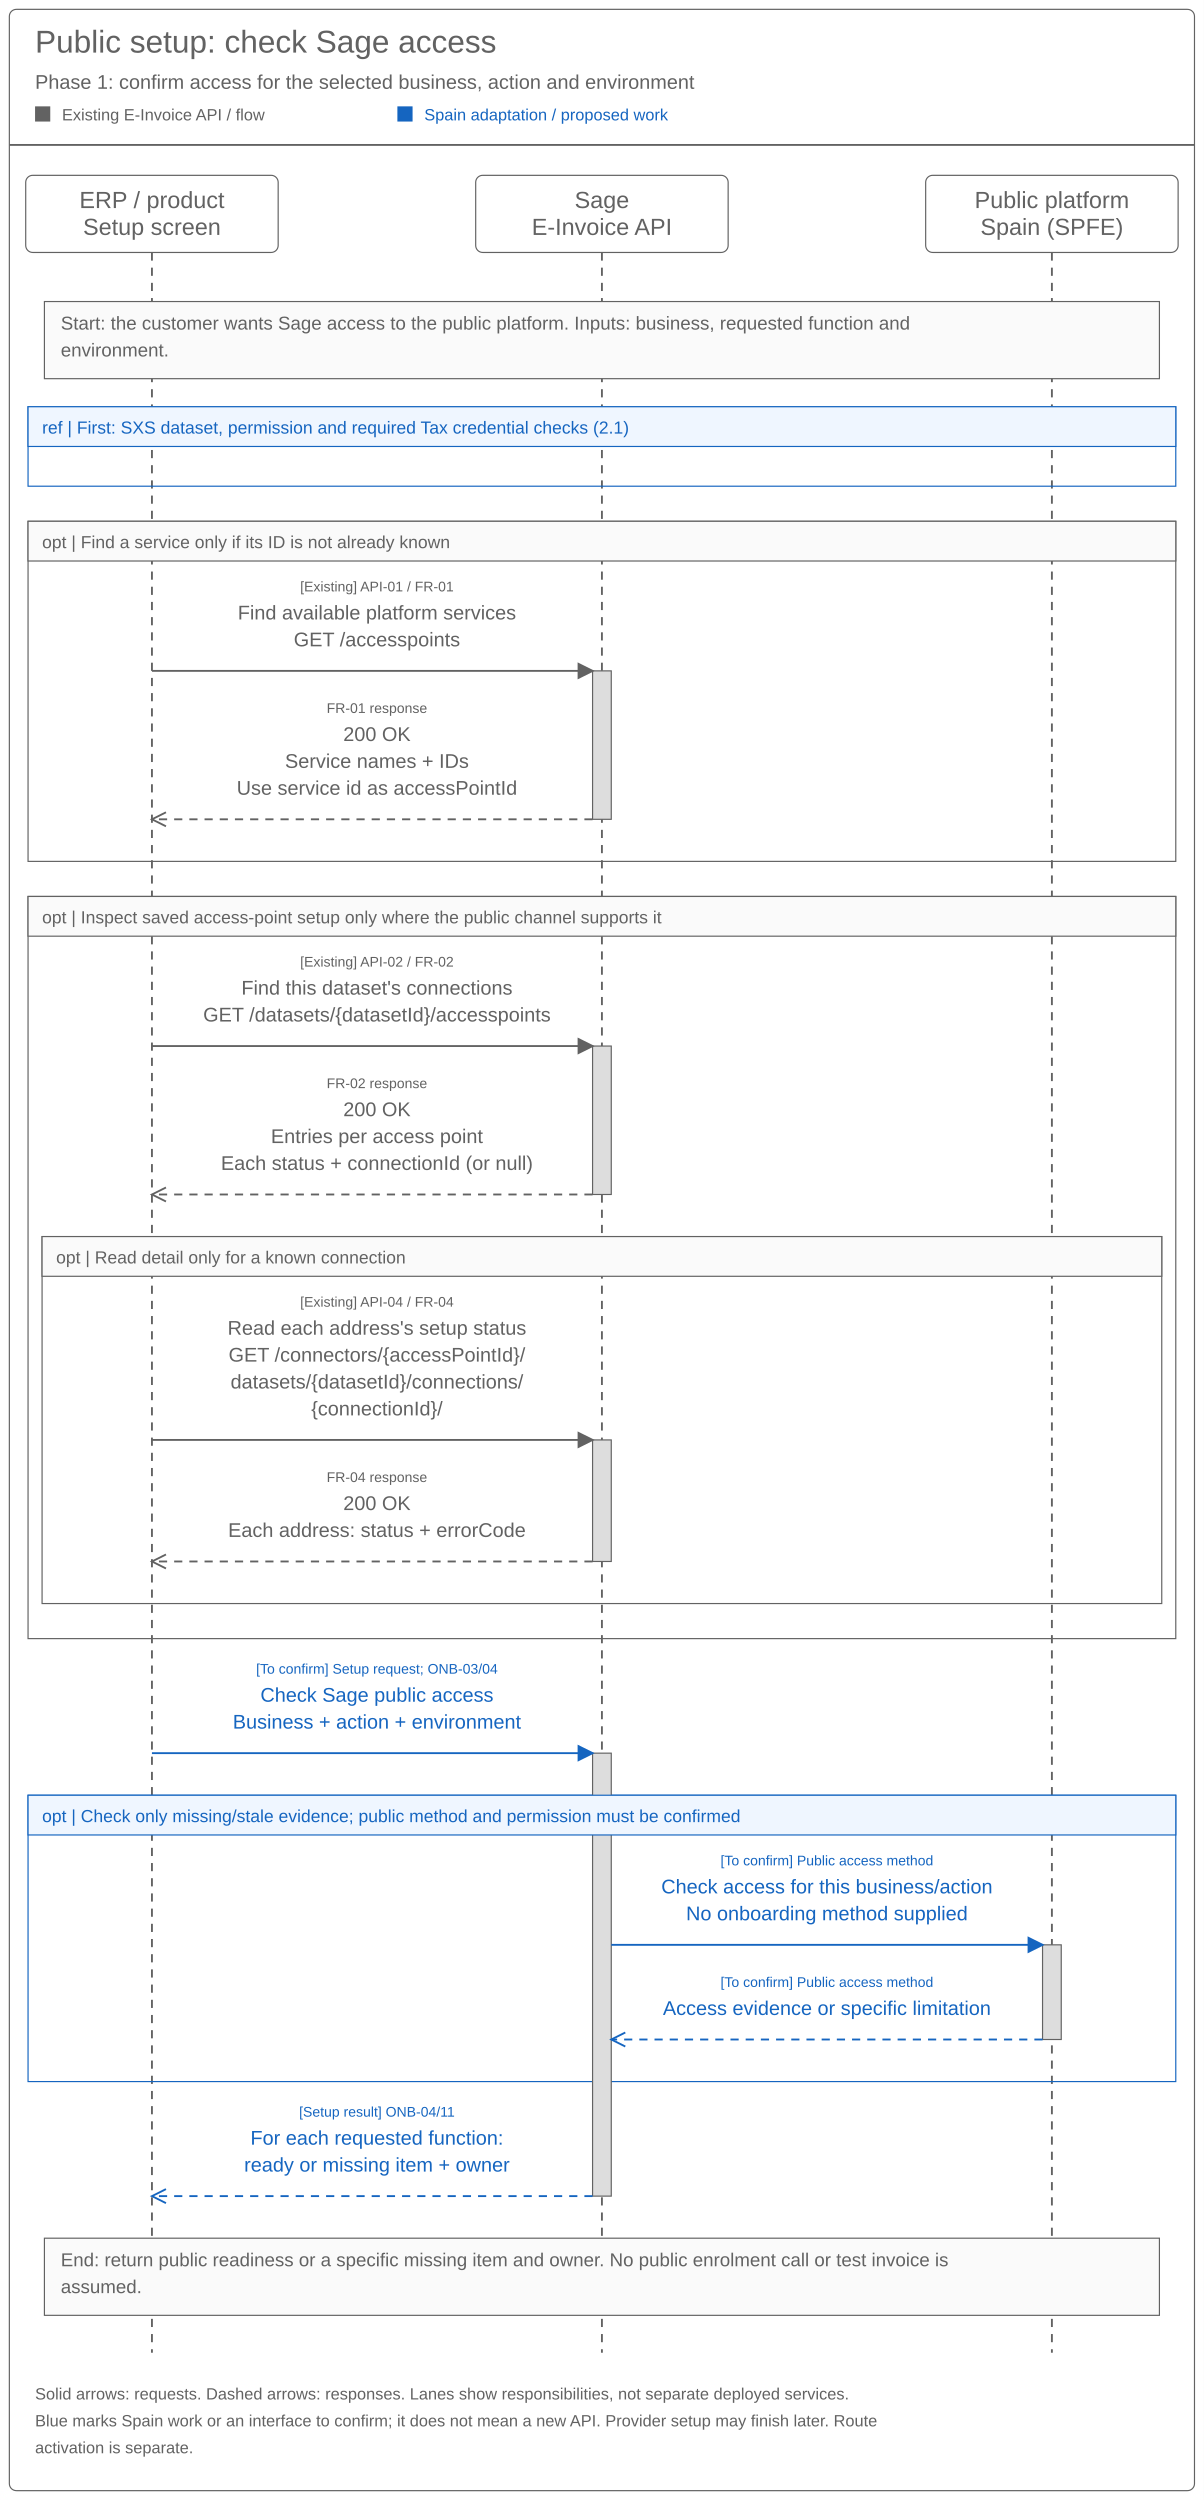
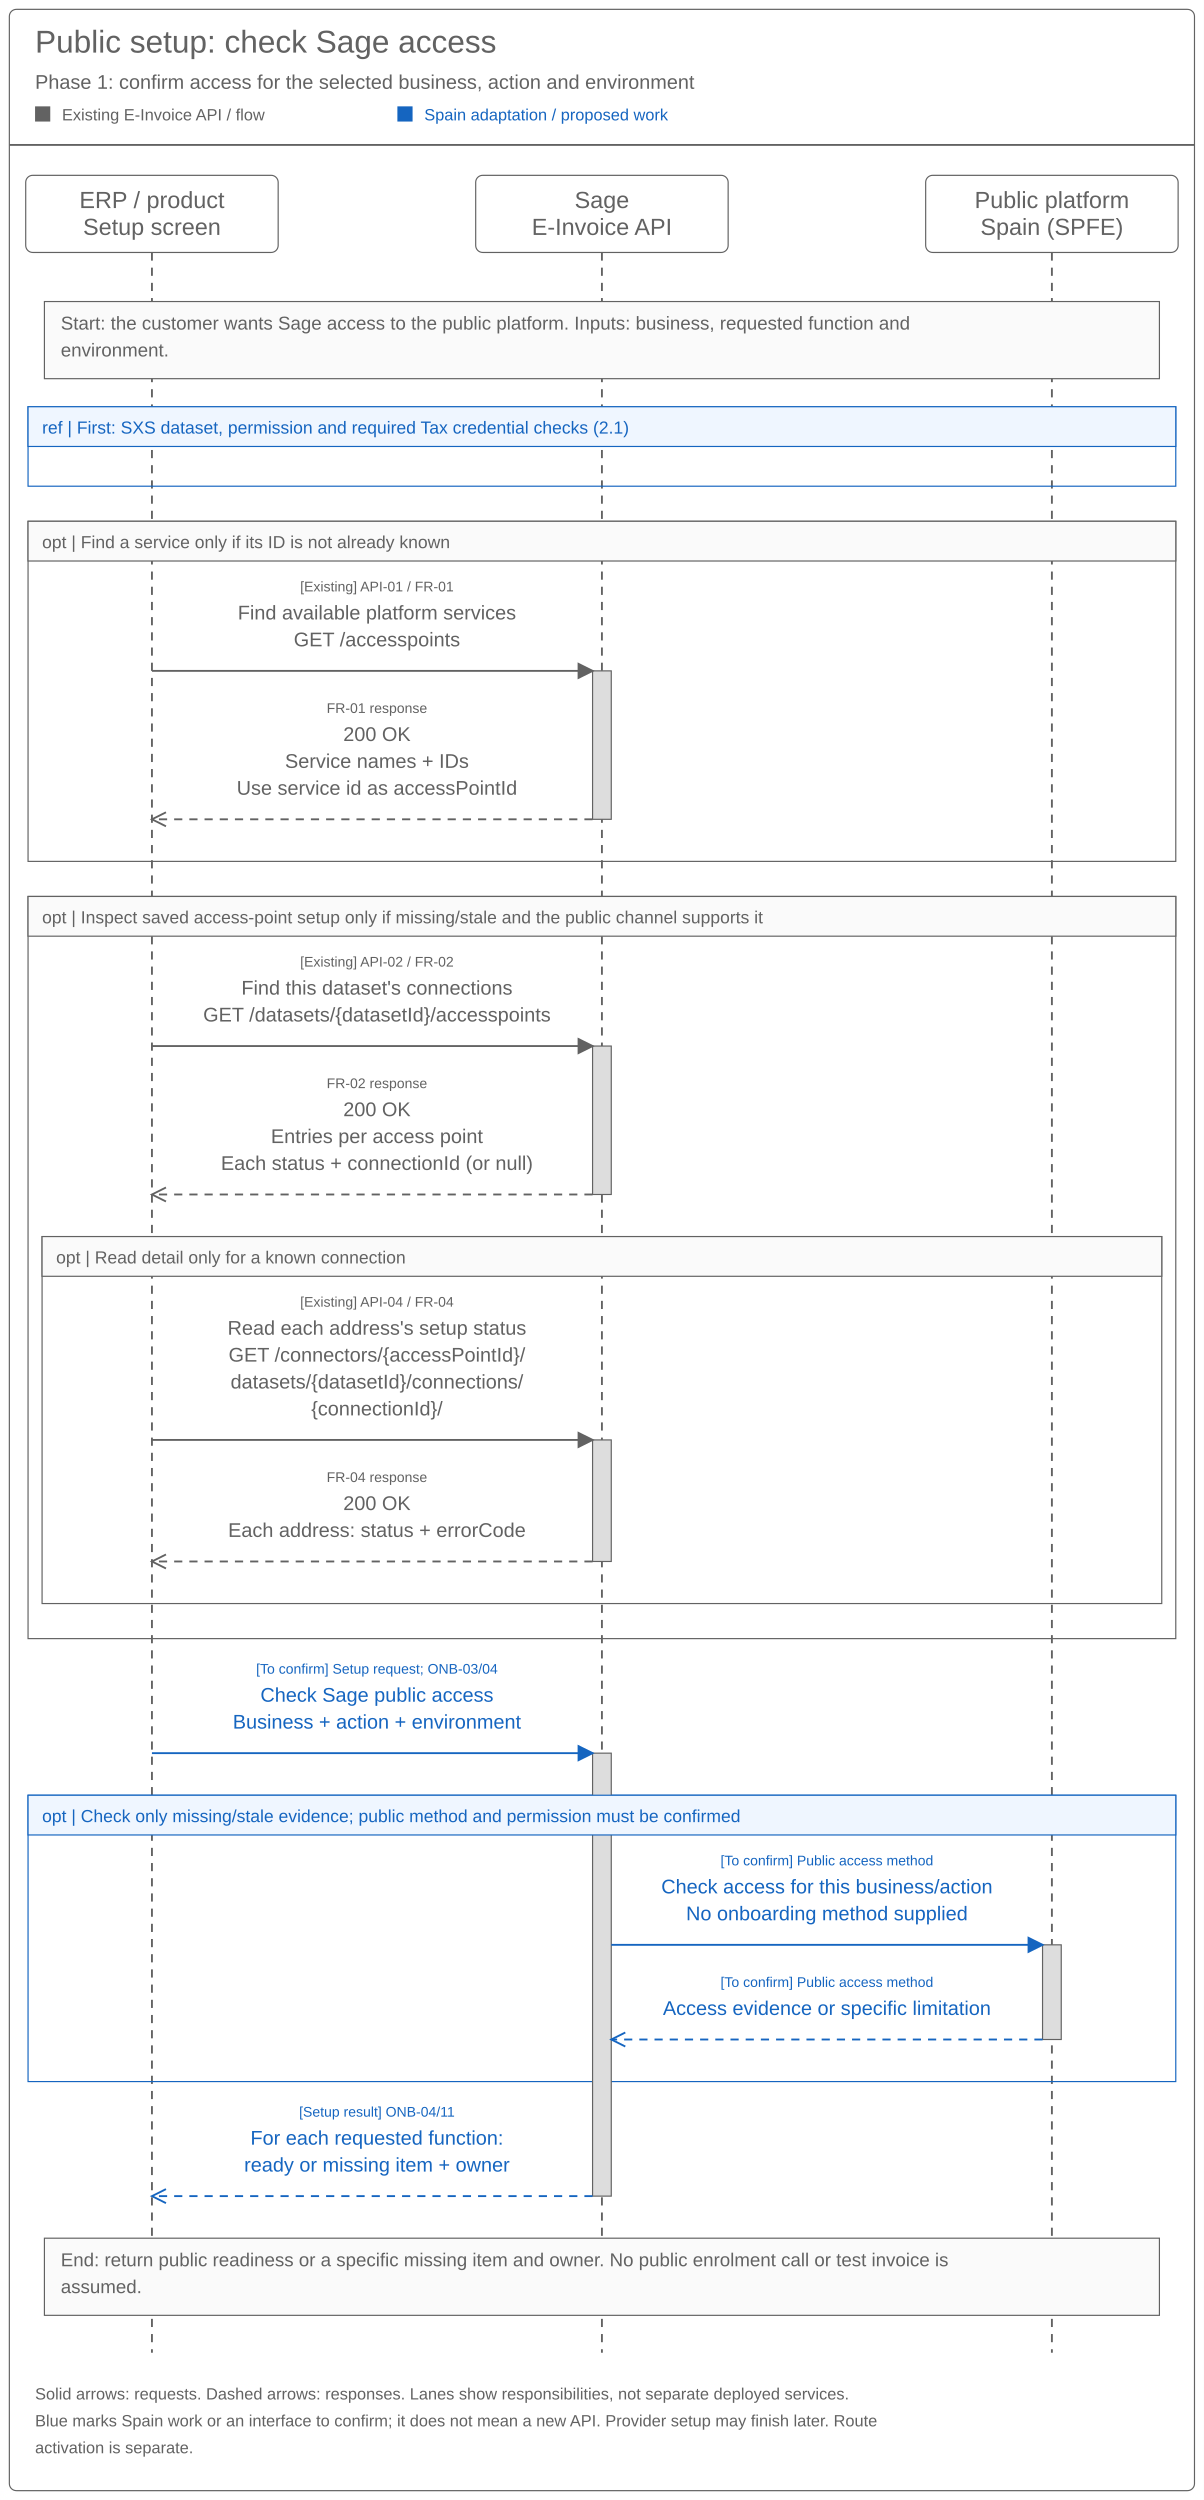
<svg xmlns="http://www.w3.org/2000/svg" aria-label="Public setup: check Sage access" width="1030" height="2139" viewBox="0 0 1030 2139" role="img">
  <rect width="1030" height="2139" fill="white" />
  <rect x="8" y="8" width="1014" height="2123" fill="white" stroke="#626262" rx="6" />
  <text font-family="Arial, sans-serif" font-size="27" text-anchor="start" x="30" y="45" fill="#626262">Public setup: check Sage access</text>
  <text font-family="Arial, sans-serif" font-size="17" text-anchor="start" x="30" y="76" fill="#626262">Phase 1: confirm access for the selected business, action and environment</text>
  <path d="M 8,124 L 1022,124" fill="none" stroke="#626262" stroke-width="1.6" />
  <path d="M 130,216 L 130,2013" fill="none" stroke="#626262" stroke-width="1.6" stroke-dasharray="7 6" />
  <rect x="22" y="150" width="216" height="66" fill="white" stroke="#626262" rx="6" />
  <text font-family="Arial, sans-serif" font-size="20" text-anchor="middle" x="130" y="178" fill="#626262">ERP / product</text>
  <text font-family="Arial, sans-serif" font-size="20" text-anchor="middle" x="130" y="201" fill="#626262">Setup screen</text>
  <path d="M 515,216 L 515,2013" fill="none" stroke="#626262" stroke-width="1.6" stroke-dasharray="7 6" />
  <rect x="407" y="150" width="216" height="66" fill="white" stroke="#626262" rx="6" />
  <text font-family="Arial, sans-serif" font-size="20" text-anchor="middle" x="515" y="178" fill="#626262">Sage</text>
  <text font-family="Arial, sans-serif" font-size="20" text-anchor="middle" x="515" y="201" fill="#626262">E-Invoice API</text>
  <path d="M 900,216 L 900,2013" fill="none" stroke="#626262" stroke-width="1.6" stroke-dasharray="7 6" />
  <rect x="792" y="150" width="216" height="66" fill="white" stroke="#626262" rx="6" />
  <text font-family="Arial, sans-serif" font-size="20" text-anchor="middle" x="900" y="178" fill="#626262">Public platform</text>
  <text font-family="Arial, sans-serif" font-size="20" text-anchor="middle" x="900" y="201" fill="#626262">Spain (SPFE)</text>
  <rect x="24" y="348" width="982" height="68" fill="none" stroke="#1565C0" rx="0" />
  <rect x="24" y="446" width="982" height="291" fill="none" stroke="#626262" rx="0" />
  <rect x="36" y="1058" width="958" height="314" fill="none" stroke="#626262" rx="0" />
  <rect x="24" y="767" width="982" height="635" fill="none" stroke="#626262" rx="0" />
  <rect x="24" y="1536" width="982" height="245" fill="none" stroke="#1565C0" rx="0" />
  <rect x="507" y="574" width="16" height="127" fill="#dddddd" stroke="#626262" rx="0" />
  <rect x="507" y="895" width="16" height="127" fill="#dddddd" stroke="#626262" rx="0" />
  <rect x="507" y="1232" width="16" height="104" fill="#dddddd" stroke="#626262" rx="0" />
  <rect x="892" y="1664" width="16" height="81" fill="#dddddd" stroke="#626262" rx="0" />
  <rect x="507" y="1500" width="16" height="379" fill="#dddddd" stroke="#626262" rx="0" />
  <rect x="24" y="348" width="982" height="34" fill="#EFF6FF" stroke="#1565C0" rx="0" />
  <text font-family="Arial, sans-serif" font-size="15" text-anchor="start" x="36" y="371" fill="#1565C0">ref | First: SXS dataset, permission and required Tax credential checks (2.1)</text>
  <rect x="24" y="446" width="982" height="34" fill="#FAFAFA" stroke="#626262" rx="0" />
  <text font-family="Arial, sans-serif" font-size="15" text-anchor="start" x="36" y="469" fill="#626262">opt | Find a service only if its ID is not already known</text>
  <rect x="36" y="1058" width="958" height="34" fill="#FAFAFA" stroke="#626262" rx="0" />
  <text font-family="Arial, sans-serif" font-size="15" text-anchor="start" x="48" y="1081" fill="#626262">opt | Read detail only for a known connection</text>
  <rect x="24" y="767" width="982" height="34" fill="#FAFAFA" stroke="#626262" rx="0" />
-   <text font-family="Arial, sans-serif" font-size="15" text-anchor="start" x="36" y="790" fill="#626262">opt | Inspect saved access-point setup only where the public channel supports it</text>
+   <text font-family="Arial, sans-serif" font-size="15" text-anchor="start" x="36" y="790" fill="#626262">opt | Inspect saved access-point setup only if missing/stale and the public channel supports it</text>
  <rect x="24" y="1536" width="982" height="34" fill="#EFF6FF" stroke="#1565C0" rx="0" />
  <text font-family="Arial, sans-serif" font-size="15" text-anchor="start" x="36" y="1559" fill="#1565C0">opt | Check only missing/stale evidence; public method and permission must be confirmed</text>
  <rect x="38" y="258" width="954" height="66" fill="#fafafa" stroke="#626262" rx="0" />
  <text font-family="Arial, sans-serif" font-size="16" text-anchor="start" x="52" y="282" fill="#626262">Start: the customer wants Sage access to the public platform. Inputs: business, requested function and</text>
  <text font-family="Arial, sans-serif" font-size="16" text-anchor="start" x="52" y="305" fill="#626262">environment.</text>
  <rect x="38" y="1915" width="954" height="66" fill="#fafafa" stroke="#626262" rx="0" />
  <text font-family="Arial, sans-serif" font-size="16" text-anchor="start" x="52" y="1939" fill="#626262">End: return public readiness or a specific missing item and owner. No public enrolment call or test invoice is</text>
  <text font-family="Arial, sans-serif" font-size="16" text-anchor="start" x="52" y="1962" fill="#626262">assumed.</text>
  <rect x="142" y="488" width="361" height="77" fill="white" stroke="none" rx="0" />
  <text font-family="Arial, sans-serif" font-size="12" text-anchor="middle" x="322.5" y="506" fill="#626262">[Existing] API-01 / FR-01</text>
  <text font-family="Arial, sans-serif" font-size="17" text-anchor="middle" x="322.5" y="530" fill="#626262">Find available platform services</text>
  <text font-family="Arial, sans-serif" font-size="17" text-anchor="middle" x="322.5" y="553" fill="#626262">GET /accesspoints</text>
  <path d="M 130,574 L 507,574" fill="none" stroke="#626262" stroke-width="1.6" />
  <path stroke-width="1.6" d="M 495,568 L 507,574 L 495,580 Z" fill="#626262" stroke="#626262" />
  <rect x="142" y="592" width="361" height="100" fill="white" stroke="none" rx="0" />
  <text font-family="Arial, sans-serif" font-size="12" text-anchor="middle" x="322.5" y="610" fill="#626262">FR-01 response</text>
  <text font-family="Arial, sans-serif" font-size="17" text-anchor="middle" x="322.5" y="634" fill="#626262">200 OK</text>
  <text font-family="Arial, sans-serif" font-size="17" text-anchor="middle" x="322.5" y="657" fill="#626262">Service names + IDs</text>
  <text font-family="Arial, sans-serif" font-size="17" text-anchor="middle" x="322.5" y="680" fill="#626262">Use service id as accessPointId</text>
  <path d="M 507,701 L 130,701" fill="none" stroke="#626262" stroke-width="1.6" stroke-dasharray="7 6" />
  <path stroke-width="1.6" d="M 142,695 L 130,701 L 142,707" fill="none" stroke="#626262" />
  <rect x="142" y="809" width="361" height="77" fill="white" stroke="none" rx="0" />
  <text font-family="Arial, sans-serif" font-size="12" text-anchor="middle" x="322.5" y="827" fill="#626262">[Existing] API-02 / FR-02</text>
  <text font-family="Arial, sans-serif" font-size="17" text-anchor="middle" x="322.5" y="851" fill="#626262">Find this dataset's connections</text>
  <text font-family="Arial, sans-serif" font-size="17" text-anchor="middle" x="322.5" y="874" fill="#626262">GET /datasets/{datasetId}/accesspoints</text>
  <path d="M 130,895 L 507,895" fill="none" stroke="#626262" stroke-width="1.6" />
  <path stroke-width="1.6" d="M 495,889 L 507,895 L 495,901 Z" fill="#626262" stroke="#626262" />
  <rect x="142" y="913" width="361" height="100" fill="white" stroke="none" rx="0" />
  <text font-family="Arial, sans-serif" font-size="12" text-anchor="middle" x="322.5" y="931" fill="#626262">FR-02 response</text>
  <text font-family="Arial, sans-serif" font-size="17" text-anchor="middle" x="322.5" y="955" fill="#626262">200 OK</text>
  <text font-family="Arial, sans-serif" font-size="17" text-anchor="middle" x="322.5" y="978" fill="#626262">Entries per access point</text>
  <text font-family="Arial, sans-serif" font-size="17" text-anchor="middle" x="322.5" y="1001" fill="#626262">Each status + connectionId (or null)</text>
  <path d="M 507,1022 L 130,1022" fill="none" stroke="#626262" stroke-width="1.6" stroke-dasharray="7 6" />
  <path stroke-width="1.6" d="M 142,1016 L 130,1022 L 142,1028" fill="none" stroke="#626262" />
  <rect x="142" y="1100" width="361" height="123" fill="white" stroke="none" rx="0" />
  <text font-family="Arial, sans-serif" font-size="12" text-anchor="middle" x="322.5" y="1118" fill="#626262">[Existing] API-04 / FR-04</text>
  <text font-family="Arial, sans-serif" font-size="17" text-anchor="middle" x="322.5" y="1142" fill="#626262">Read each address's setup status</text>
  <text font-family="Arial, sans-serif" font-size="17" text-anchor="middle" x="322.5" y="1165" fill="#626262">GET /connectors/{accessPointId}/</text>
  <text font-family="Arial, sans-serif" font-size="17" text-anchor="middle" x="322.5" y="1188" fill="#626262">datasets/{datasetId}/connections/</text>
  <text font-family="Arial, sans-serif" font-size="17" text-anchor="middle" x="322.5" y="1211" fill="#626262">{connectionId}/</text>
  <path d="M 130,1232 L 507,1232" fill="none" stroke="#626262" stroke-width="1.6" />
  <path stroke-width="1.6" d="M 495,1226 L 507,1232 L 495,1238 Z" fill="#626262" stroke="#626262" />
  <rect x="142" y="1250" width="361" height="77" fill="white" stroke="none" rx="0" />
  <text font-family="Arial, sans-serif" font-size="12" text-anchor="middle" x="322.5" y="1268" fill="#626262">FR-04 response</text>
  <text font-family="Arial, sans-serif" font-size="17" text-anchor="middle" x="322.5" y="1292" fill="#626262">200 OK</text>
  <text font-family="Arial, sans-serif" font-size="17" text-anchor="middle" x="322.5" y="1315" fill="#626262">Each address: status + errorCode</text>
  <path d="M 507,1336 L 130,1336" fill="none" stroke="#626262" stroke-width="1.6" stroke-dasharray="7 6" />
  <path stroke-width="1.6" d="M 142,1330 L 130,1336 L 142,1342" fill="none" stroke="#626262" />
  <rect x="142" y="1414" width="361" height="77" fill="white" stroke="none" rx="0" />
  <text font-family="Arial, sans-serif" font-size="12" text-anchor="middle" x="322.5" y="1432" fill="#1565C0">[To confirm] Setup request; ONB-03/04</text>
  <text font-family="Arial, sans-serif" font-size="17" text-anchor="middle" x="322.5" y="1456" fill="#1565C0">Check Sage public access</text>
  <text font-family="Arial, sans-serif" font-size="17" text-anchor="middle" x="322.5" y="1479" fill="#1565C0">Business + action + environment</text>
  <path d="M 130,1500 L 507,1500" fill="none" stroke="#1565C0" stroke-width="1.6" />
  <path stroke-width="1.6" d="M 495,1494 L 507,1500 L 495,1506 Z" fill="#1565C0" stroke="#1565C0" />
  <rect x="527" y="1578" width="361" height="77" fill="white" stroke="none" rx="0" />
  <text font-family="Arial, sans-serif" font-size="12" text-anchor="middle" x="707.5" y="1596" fill="#1565C0">[To confirm] Public access method</text>
  <text font-family="Arial, sans-serif" font-size="17" text-anchor="middle" x="707.5" y="1620" fill="#1565C0">Check access for this business/action</text>
  <text font-family="Arial, sans-serif" font-size="17" text-anchor="middle" x="707.5" y="1643" fill="#1565C0">No onboarding method supplied</text>
  <path d="M 523,1664 L 892,1664" fill="none" stroke="#1565C0" stroke-width="1.6" />
  <path stroke-width="1.6" d="M 880,1658 L 892,1664 L 880,1670 Z" fill="#1565C0" stroke="#1565C0" />
  <rect x="527" y="1682" width="361" height="54" fill="white" stroke="none" rx="0" />
  <text font-family="Arial, sans-serif" font-size="12" text-anchor="middle" x="707.5" y="1700" fill="#1565C0">[To confirm] Public access method</text>
  <text font-family="Arial, sans-serif" font-size="17" text-anchor="middle" x="707.5" y="1724" fill="#1565C0">Access evidence or specific limitation</text>
  <path d="M 892,1745 L 523,1745" fill="none" stroke="#1565C0" stroke-width="1.6" stroke-dasharray="7 6" />
  <path stroke-width="1.6" d="M 535,1739 L 523,1745 L 535,1751" fill="none" stroke="#1565C0" />
  <rect x="142" y="1793" width="361" height="77" fill="white" stroke="none" rx="0" />
  <text font-family="Arial, sans-serif" font-size="12" text-anchor="middle" x="322.5" y="1811" fill="#1565C0">[Setup result] ONB-04/11</text>
  <text font-family="Arial, sans-serif" font-size="17" text-anchor="middle" x="322.5" y="1835" fill="#1565C0">For each requested function:</text>
  <text font-family="Arial, sans-serif" font-size="17" text-anchor="middle" x="322.5" y="1858" fill="#1565C0">ready or missing item + owner</text>
  <path d="M 507,1879 L 130,1879" fill="none" stroke="#1565C0" stroke-width="1.6" stroke-dasharray="7 6" />
  <path stroke-width="1.6" d="M 142,1873 L 130,1879 L 142,1885" fill="none" stroke="#1565C0" />
  <text font-family="Arial, sans-serif" font-size="14" text-anchor="start" x="30" y="2053" fill="#626262">Solid arrows: requests. Dashed arrows: responses. Lanes show responsibilities, not separate deployed services.</text>
  <text font-family="Arial, sans-serif" font-size="14" text-anchor="start" x="30" y="2076" fill="#626262">Blue marks Spain work or an interface to confirm; it does not mean a new API. Provider setup may finish later. Route</text>
  <text font-family="Arial, sans-serif" font-size="14" text-anchor="start" x="30" y="2099" fill="#626262">activation is separate.</text>
  <rect id="reuse-legend-grey-swatch" x="30" y="91" width="13" height="13" fill="#626262" />
  <text font-family="Arial, sans-serif" font-size="14" id="reuse-legend-grey-label" x="53" y="103" fill="#626262">Existing E-Invoice API / flow</text>
  <rect id="reuse-legend-blue-swatch" x="340" y="91" width="13" height="13" fill="#1565C0" />
  <text font-family="Arial, sans-serif" font-size="14" id="reuse-legend-blue-label" x="363" y="103" fill="#1565C0">Spain adaptation / proposed work</text>
</svg>
